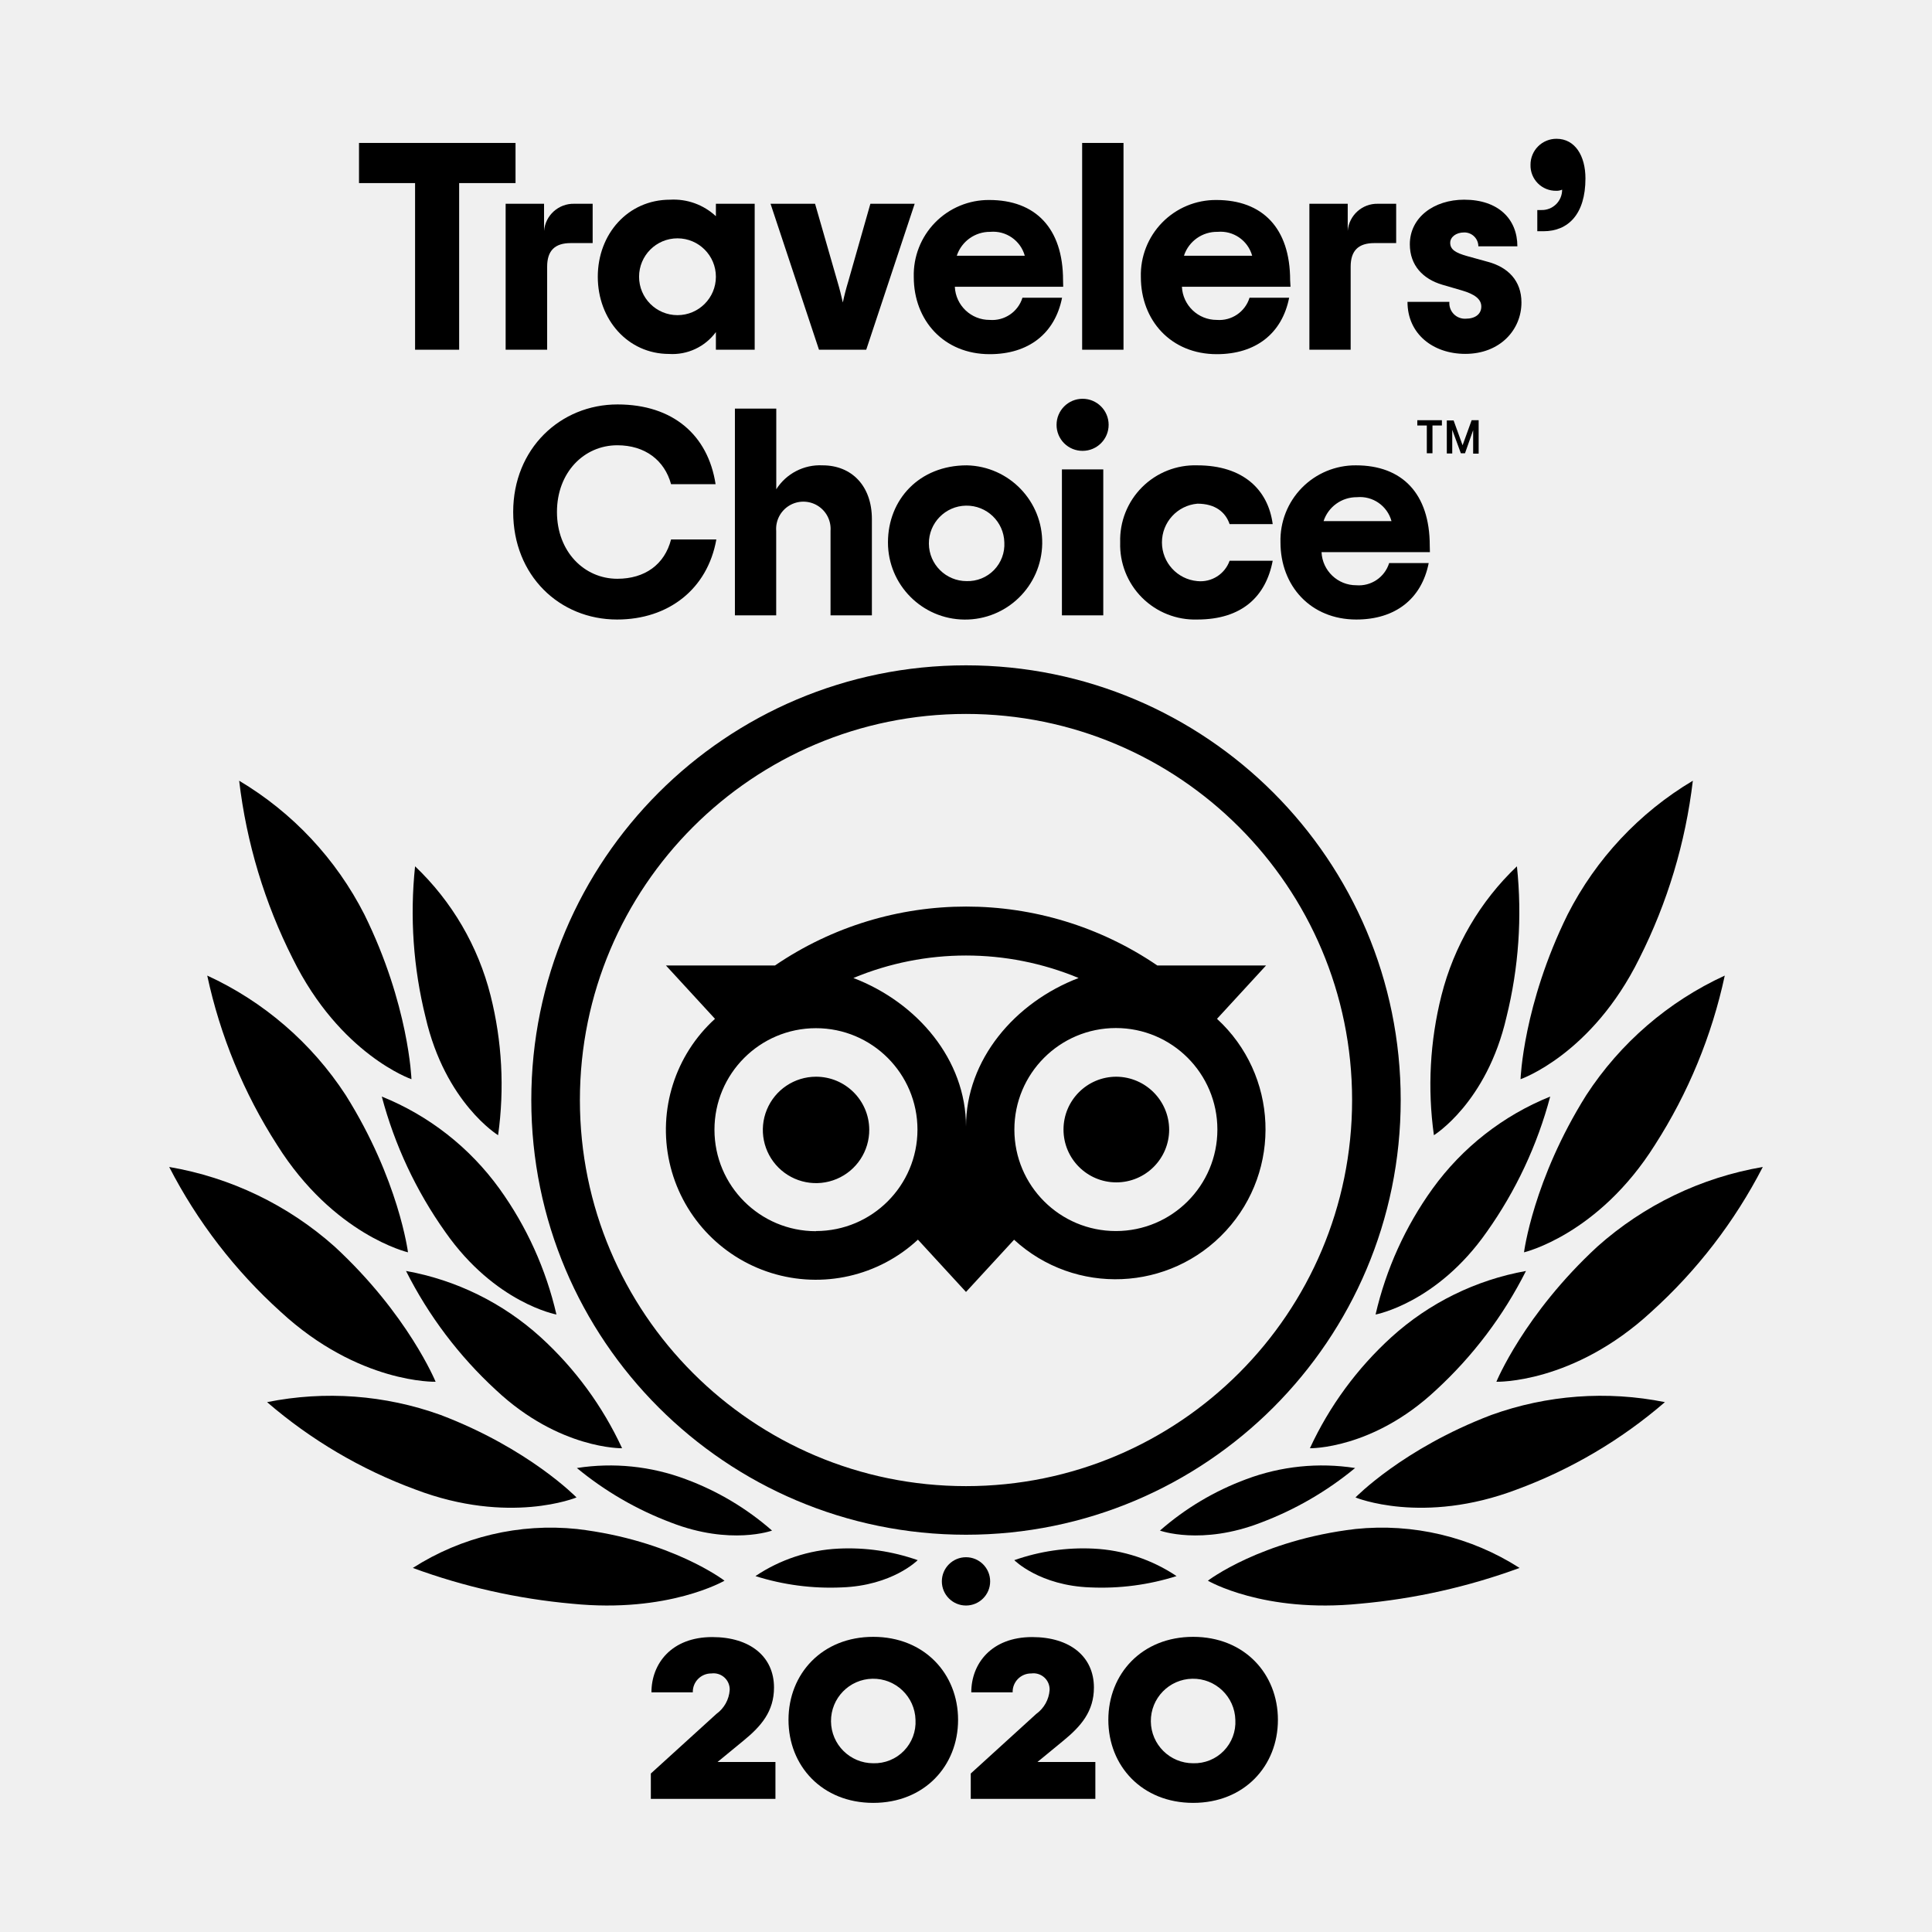
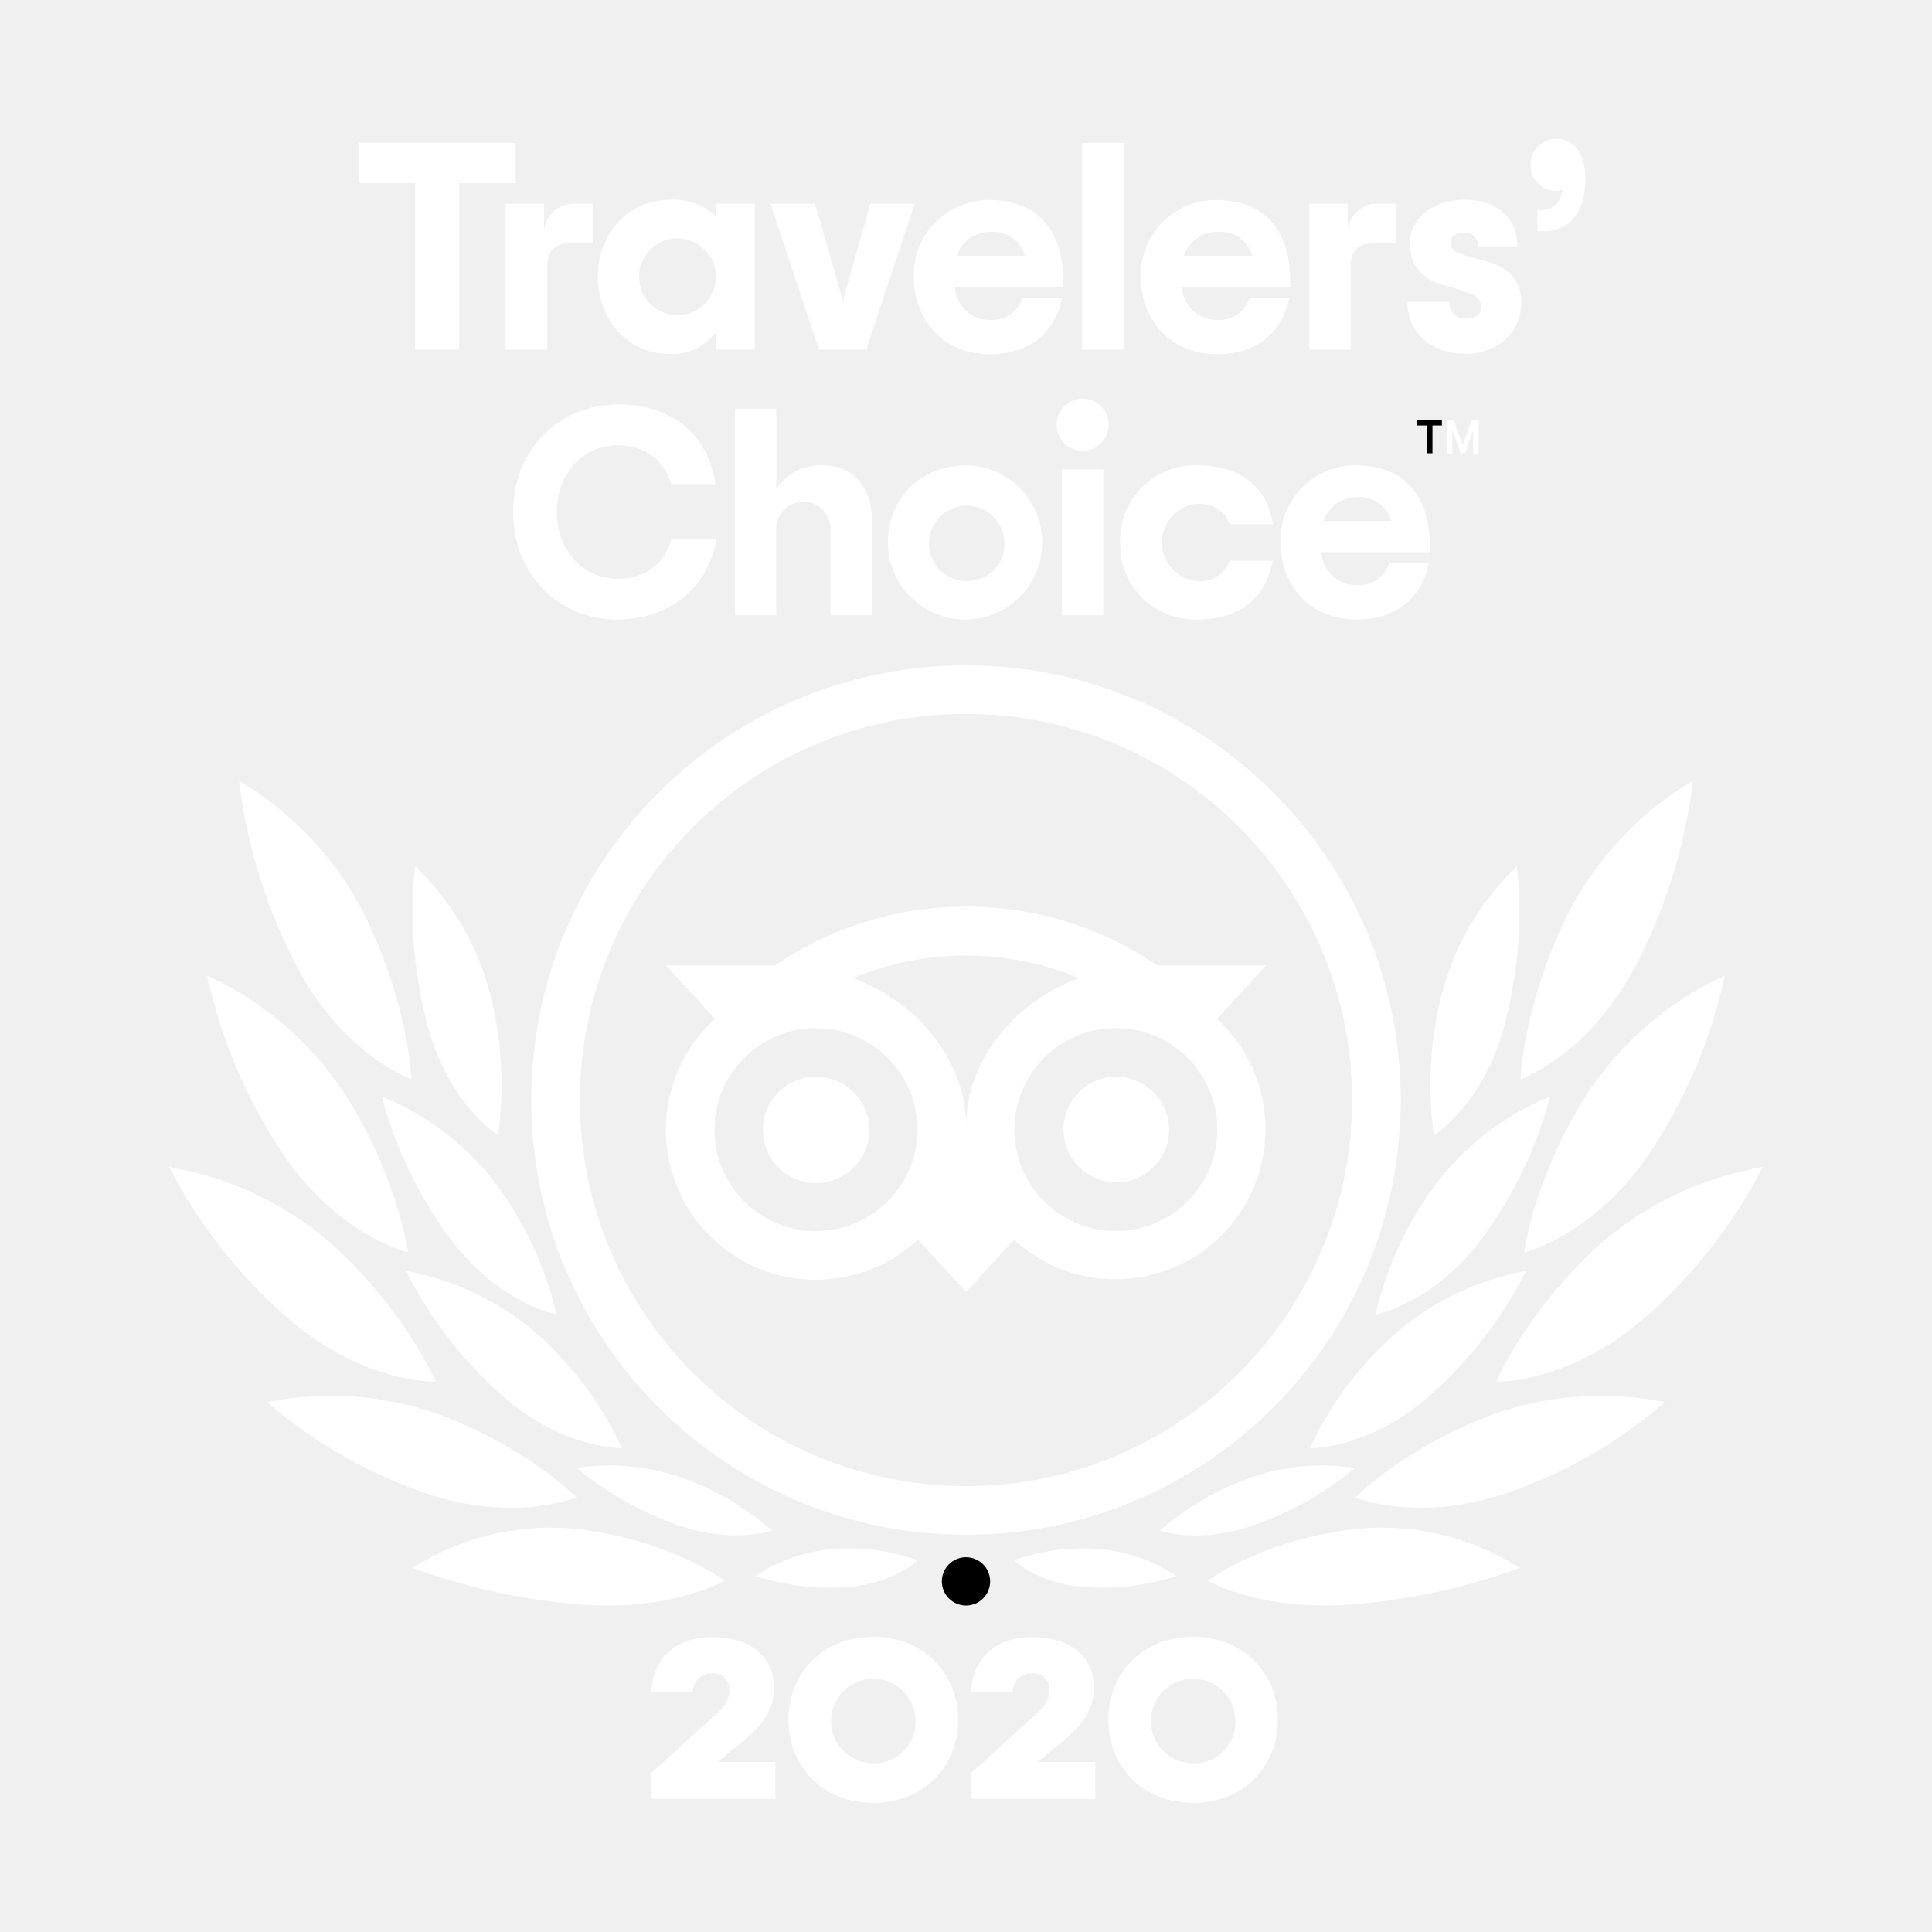
<svg xmlns="http://www.w3.org/2000/svg" viewBox="0 0 256 256">
  <defs>
    <style>.cls-1{fill:none;}</style>
  </defs>
  <g id="Layer_2" data-name="Layer 2">
    <g id="Layer_1-2" data-name="Layer 1">
      <rect class="cls-1" width="256" height="256" />
-       <path d="M86.24,235l8.69-7.9a4.27,4.27,0,0,0,1.76-3.17,2.14,2.14,0,0,0-2.42-2.19,2.44,2.44,0,0,0-2.47,2.5H86.32c0-3.8,2.66-7.32,8.06-7.32,5,0,8.18,2.58,8.18,6.69,0,3.17-1.72,5.13-4,7l-3.48,2.86h7.67v4.89H86.24Z" />
-       <path d="M104.48,227.89c0-6.11,4.46-11,11.23-11s11.24,4.89,11.24,11-4.47,11-11.24,11S104.48,234,104.48,227.89Zm16.83,0a5.6,5.6,0,1,0-5.6,5.75A5.45,5.45,0,0,0,121.31,227.89Z" />
-       <path d="M128.63,235l8.68-7.9a4.28,4.28,0,0,0,1.77-3.17,2.14,2.14,0,0,0-2.43-2.19,2.44,2.44,0,0,0-2.47,2.5H128.7c0-3.8,2.67-7.32,8.07-7.32,5,0,8.18,2.58,8.18,6.69,0,3.17-1.73,5.13-4,7l-3.48,2.86h7.67v4.89H128.63Z" />
-       <path d="M146.86,227.89c0-6.11,4.46-11,11.24-11s11.23,4.89,11.23,11-4.46,11-11.23,11S146.86,234,146.86,227.89Zm16.83,0a5.6,5.6,0,1,0-5.59,5.75A5.44,5.44,0,0,0,163.69,227.89Z" />
-       <path d="M128,88.16a57.6,57.6,0,1,0,57.6,57.6A57.6,57.6,0,0,0,128,88.16Zm0,108.76a51.16,51.16,0,1,1,51.16-51.16A51.16,51.16,0,0,1,128,196.92Zm-12.82-47.25a7.05,7.05,0,1,1-7.05-7A7.05,7.05,0,0,1,115.18,149.67Zm39.74,0a7,7,0,1,1-7-7A7.05,7.05,0,0,1,154.92,149.67ZM161.26,135l6.5-7.07H153.35a45,45,0,0,0-50.66,0H88.24l6.5,7.07a19.87,19.87,0,1,0,26.89,29.26l6.37,6.93,6.37-6.92A19.87,19.87,0,1,0,161.26,135Zm-53.13,28.14a13.45,13.45,0,1,1,13.44-13.45A13.45,13.45,0,0,1,108.13,163.12ZM128,149.28c0-8.85-6.44-16.44-14.92-19.69a38.84,38.84,0,0,1,29.84,0C134.44,132.84,128,140.43,128,149.28Zm19.87,13.84a13.45,13.45,0,1,1,13.44-13.45A13.45,13.45,0,0,1,147.87,163.12Z" />
-       <path d="M96,209.45s-7-5.37-19.55-6.85a33.85,33.85,0,0,0-21.75,5.16A82.67,82.67,0,0,0,75.8,212.5C88.57,213.79,96,209.45,96,209.45Z" />
-       <path d="M76.39,198.42s-6.28-6.47-18-10.93a42.88,42.88,0,0,0-23-1.7,63.88,63.88,0,0,0,19.63,11.57C67.49,202.11,76.39,198.42,76.39,198.42Z" />
-       <path d="M57.72,183.09s-3.66-8.94-13.39-17.92a44.08,44.08,0,0,0-21.91-10.54,67.37,67.37,0,0,0,14.77,19.19C47.55,183.39,57.72,183.09,57.72,183.09Z" />
-       <path d="M54.06,165.94s-1.21-9.61-8.25-20.83a43.67,43.67,0,0,0-18.35-15.84,67.84,67.84,0,0,0,9.25,22.43C44.21,163.64,54.06,165.94,54.06,165.94Z" />
-       <path d="M54.52,143s-.33-9.85-6.24-21.83a43.7,43.7,0,0,0-16.59-17.72A70.66,70.66,0,0,0,38.78,127C45.07,139.75,54.52,143,54.52,143Z" />
-       <path d="M82.43,191.9a46,46,0,0,0-10.81-14.73,36,36,0,0,0-17.82-8.76,55.15,55.15,0,0,0,11.92,15.78C74.12,192.07,82.43,191.9,82.43,191.9Z" />
-       <path d="M102.3,202.81A36.63,36.63,0,0,0,90.86,196a28.54,28.54,0,0,0-14.42-1.48,43.93,43.93,0,0,0,12.5,7.24C96.82,204.81,102.3,202.81,102.3,202.81Z" />
-       <path d="M121.6,206.73a27.52,27.52,0,0,0-10.5-1.53,21.61,21.61,0,0,0-11,3.64,32.94,32.94,0,0,0,11.41,1.5C118.25,210.11,121.6,206.73,121.6,206.73Z" />
-       <path d="M73.73,174.18a46.31,46.31,0,0,0-7.55-16.67A35.69,35.69,0,0,0,50.59,145.3,55.59,55.59,0,0,0,59,163.24C65.61,172.69,73.73,174.18,73.73,174.18Z" />
-       <path d="M66,150.42a48.34,48.34,0,0,0-1-18.52,35.67,35.67,0,0,0-10-17.11,57.7,57.7,0,0,0,1.39,20C59,146.13,66,150.42,66,150.42Z" />
-       <path d="M160.05,209.45s7-5.37,19.55-6.85a33.85,33.85,0,0,1,21.75,5.16,82.67,82.67,0,0,1-21.15,4.74C167.43,213.79,160.05,209.45,160.05,209.45Z" />
-       <path d="M179.61,198.42s6.28-6.47,18-10.93a42.88,42.88,0,0,1,23-1.7A63.88,63.88,0,0,1,201,197.36C188.51,202.11,179.61,198.42,179.61,198.42Z" />
-       <path d="M198.28,183.09s3.66-8.94,13.39-17.92a44.08,44.08,0,0,1,21.91-10.54,67.37,67.37,0,0,1-14.77,19.19C208.45,183.39,198.28,183.09,198.28,183.09Z" />
-       <path d="M201.94,165.94s1.21-9.61,8.25-20.83a43.67,43.67,0,0,1,18.35-15.84,67.84,67.84,0,0,1-9.25,22.43C211.79,163.64,201.94,165.94,201.94,165.94Z" />
-       <path d="M201.48,143s.33-9.85,6.24-21.83a43.7,43.7,0,0,1,16.59-17.72A70.66,70.66,0,0,1,217.22,127C210.93,139.75,201.48,143,201.48,143Z" />
-       <path d="M173.57,191.9a46,46,0,0,1,10.81-14.73,36,36,0,0,1,17.82-8.76,55.15,55.15,0,0,1-11.92,15.78C181.88,192.07,173.57,191.9,173.57,191.9Z" />
-       <path d="M153.7,202.81A36.63,36.63,0,0,1,165.14,196a28.54,28.54,0,0,1,14.42-1.48,43.93,43.93,0,0,1-12.5,7.24C159.18,204.81,153.7,202.81,153.7,202.81Z" />
-       <path d="M134.4,206.73a27.52,27.52,0,0,1,10.5-1.53,21.61,21.61,0,0,1,11,3.64,32.94,32.94,0,0,1-11.41,1.5C137.75,210.11,134.4,206.73,134.4,206.73Z" />
-       <path d="M182.27,174.18a46.31,46.31,0,0,1,7.55-16.67,35.69,35.69,0,0,1,15.59-12.21A55.59,55.59,0,0,1,197,163.24C190.39,172.69,182.27,174.18,182.27,174.18Z" />
-       <path d="M190,150.42a48.34,48.34,0,0,1,1-18.52,35.67,35.67,0,0,1,10-17.11,57.7,57.7,0,0,1-1.39,20C197,146.13,190,150.42,190,150.42Z" />
+       <path fill="white" d="M86.24,235l8.69-7.9a4.27,4.27,0,0,0,1.76-3.17,2.14,2.14,0,0,0-2.42-2.19,2.44,2.44,0,0,0-2.47,2.5H86.32c0-3.8,2.66-7.32,8.06-7.32,5,0,8.18,2.58,8.18,6.69,0,3.17-1.72,5.13-4,7l-3.48,2.86h7.67v4.89H86.24Z" />
+       <path fill="white" d="M104.48,227.89c0-6.11,4.46-11,11.23-11s11.24,4.89,11.24,11-4.47,11-11.24,11S104.48,234,104.48,227.89Zm16.83,0a5.6,5.6,0,1,0-5.6,5.75A5.45,5.45,0,0,0,121.31,227.89Z" />
+       <path fill="white" d="M128.63,235l8.68-7.9a4.28,4.28,0,0,0,1.77-3.17,2.14,2.14,0,0,0-2.43-2.19,2.44,2.44,0,0,0-2.47,2.5H128.7c0-3.8,2.67-7.32,8.07-7.32,5,0,8.18,2.58,8.18,6.69,0,3.17-1.73,5.13-4,7l-3.48,2.86h7.67v4.89H128.63Z" />
+       <path fill="white" d="M146.86,227.89c0-6.11,4.46-11,11.24-11s11.23,4.89,11.23,11-4.46,11-11.23,11S146.86,234,146.86,227.89Zm16.83,0a5.6,5.6,0,1,0-5.59,5.75A5.44,5.44,0,0,0,163.69,227.89Z" />
+       <path fill="white" d="M128,88.16a57.6,57.6,0,1,0,57.6,57.6A57.6,57.6,0,0,0,128,88.16Zm0,108.76a51.16,51.16,0,1,1,51.16-51.16A51.16,51.16,0,0,1,128,196.92Zm-12.82-47.25a7.05,7.05,0,1,1-7.05-7A7.05,7.05,0,0,1,115.18,149.67Zm39.74,0a7,7,0,1,1-7-7A7.05,7.05,0,0,1,154.92,149.67ZM161.26,135l6.5-7.07H153.35a45,45,0,0,0-50.66,0H88.24l6.5,7.07a19.87,19.87,0,1,0,26.89,29.26l6.37,6.93,6.37-6.92A19.87,19.87,0,1,0,161.26,135Zm-53.13,28.14a13.45,13.45,0,1,1,13.44-13.45A13.45,13.45,0,0,1,108.13,163.12ZM128,149.28c0-8.85-6.44-16.44-14.92-19.69a38.84,38.84,0,0,1,29.84,0C134.44,132.84,128,140.43,128,149.28Zm19.87,13.84a13.45,13.45,0,1,1,13.44-13.45A13.45,13.45,0,0,1,147.87,163.12Z" />
+       <path fill="white" d="M96,209.45s-7-5.37-19.55-6.85a33.85,33.85,0,0,0-21.75,5.16A82.67,82.67,0,0,0,75.8,212.5C88.57,213.79,96,209.45,96,209.45Z" />
+       <path fill="white" d="M76.39,198.42s-6.28-6.47-18-10.93a42.88,42.88,0,0,0-23-1.7,63.88,63.88,0,0,0,19.63,11.57C67.49,202.11,76.39,198.42,76.39,198.42Z" />
+       <path fill="white" d="M57.72,183.09s-3.66-8.94-13.39-17.92a44.08,44.08,0,0,0-21.91-10.54,67.37,67.37,0,0,0,14.77,19.19C47.55,183.39,57.72,183.09,57.72,183.09Z" />
+       <path fill="white" d="M54.06,165.94s-1.21-9.61-8.25-20.83a43.67,43.67,0,0,0-18.35-15.84,67.84,67.84,0,0,0,9.25,22.43C44.21,163.64,54.06,165.94,54.06,165.94Z" />
+       <path fill="white" d="M54.52,143s-.33-9.85-6.24-21.83a43.7,43.7,0,0,0-16.59-17.72A70.66,70.66,0,0,0,38.78,127C45.07,139.75,54.52,143,54.52,143Z" />
+       <path fill="white" d="M82.43,191.9a46,46,0,0,0-10.81-14.73,36,36,0,0,0-17.82-8.76,55.15,55.15,0,0,0,11.92,15.78C74.12,192.07,82.43,191.9,82.43,191.9Z" />
+       <path fill="white" d="M102.3,202.81A36.63,36.63,0,0,0,90.86,196a28.54,28.54,0,0,0-14.42-1.48,43.93,43.93,0,0,0,12.5,7.24C96.82,204.81,102.3,202.81,102.3,202.81Z" />
+       <path fill="white" d="M121.6,206.73a27.52,27.52,0,0,0-10.5-1.53,21.61,21.61,0,0,0-11,3.64,32.94,32.94,0,0,0,11.41,1.5C118.25,210.11,121.6,206.73,121.6,206.73Z" />
+       <path fill="white" d="M73.73,174.18a46.31,46.31,0,0,0-7.55-16.67A35.69,35.69,0,0,0,50.59,145.3,55.59,55.59,0,0,0,59,163.24C65.61,172.69,73.73,174.18,73.73,174.18Z" />
+       <path fill="white" d="M66,150.42a48.34,48.34,0,0,0-1-18.52,35.67,35.67,0,0,0-10-17.11,57.7,57.7,0,0,0,1.39,20C59,146.13,66,150.42,66,150.42Z" />
+       <path fill="white" d="M160.05,209.45s7-5.37,19.55-6.85a33.85,33.85,0,0,1,21.75,5.16,82.67,82.67,0,0,1-21.15,4.74C167.43,213.79,160.05,209.45,160.05,209.45Z" />
+       <path fill="white" d="M179.61,198.42s6.28-6.47,18-10.93a42.88,42.88,0,0,1,23-1.7A63.88,63.88,0,0,1,201,197.36C188.51,202.11,179.61,198.42,179.61,198.42Z" />
+       <path fill="white" d="M198.28,183.09s3.66-8.94,13.39-17.92a44.08,44.08,0,0,1,21.91-10.54,67.37,67.37,0,0,1-14.77,19.19C208.45,183.39,198.28,183.09,198.28,183.09Z" />
+       <path fill="white" d="M201.94,165.94s1.21-9.61,8.25-20.83a43.67,43.67,0,0,1,18.35-15.84,67.84,67.84,0,0,1-9.25,22.43C211.79,163.64,201.94,165.94,201.94,165.94Z" />
+       <path fill="white" d="M201.48,143s.33-9.85,6.24-21.83a43.7,43.7,0,0,1,16.59-17.72A70.66,70.66,0,0,1,217.22,127C210.93,139.75,201.48,143,201.48,143Z" />
+       <path fill="white" d="M173.57,191.9a46,46,0,0,1,10.81-14.73,36,36,0,0,1,17.82-8.76,55.15,55.15,0,0,1-11.92,15.78C181.88,192.07,173.57,191.9,173.57,191.9Z" />
+       <path fill="white" d="M153.7,202.81A36.63,36.63,0,0,1,165.14,196a28.54,28.54,0,0,1,14.42-1.48,43.93,43.93,0,0,1-12.5,7.24C159.18,204.81,153.7,202.81,153.7,202.81Z" />
+       <path fill="white" d="M134.4,206.73a27.52,27.52,0,0,1,10.5-1.53,21.61,21.61,0,0,1,11,3.64,32.94,32.94,0,0,1-11.41,1.5C137.75,210.11,134.4,206.73,134.4,206.73Z" />
+       <path fill="white" d="M182.27,174.18a46.31,46.31,0,0,1,7.55-16.67,35.69,35.69,0,0,1,15.59-12.21A55.59,55.59,0,0,1,197,163.24C190.39,172.69,182.27,174.18,182.27,174.18Z" />
+       <path fill="white" d="M190,150.42a48.34,48.34,0,0,1,1-18.52,35.67,35.67,0,0,1,10-17.11,57.7,57.7,0,0,1-1.39,20C197,146.13,190,150.42,190,150.42Z" />
      <circle cx="128" cy="209.54" r="3.2" />
-       <path d="M68.31,24.26H60.84V46.34H55V24.26H47.57V18.94H68.31Z" />
-       <path d="M78.53,27v5.21h-2.9c-2.11,0-3.13,1-3.13,3.13v11H67V27h5.09v3.6a3.92,3.92,0,0,1,4-3.6Z" />
-       <path d="M79.21,36.67c0-5.67,4-10.21,9.58-10.21a8.21,8.21,0,0,1,6.07,2.19V27H100V46.34H94.86V44a7.14,7.14,0,0,1-6.22,2.9C83.2,46.89,79.21,42.35,79.21,36.67Zm15.65,0a5.09,5.09,0,1,0-10.18,0,5.09,5.09,0,1,0,10.18,0Z" />
-       <path d="M102.1,27H108l2.94,10.22c.35,1.17.54,2,.74,2.86.19-.9.39-1.69.74-2.86L115.33,27h5.87l-6.42,19.34h-6.26Z" />
-       <path d="M140.88,38H126.52a4.6,4.6,0,0,0,4.62,4.39,4.19,4.19,0,0,0,4.34-2.94h5.25c-.94,4.74-4.43,7.48-9.59,7.48-6.07,0-10.06-4.47-10.06-10.22a9.93,9.93,0,0,1,10-10.21c6.1,0,9.78,3.71,9.78,10.64Zm-14.09-4.11h9a4.35,4.35,0,0,0-4.58-3.17A4.62,4.62,0,0,0,126.79,33.85Z" />
-       <path d="M143.39,18.94h5.48v27.4h-5.48Z" />
-       <path d="M171,38H156.61a4.61,4.61,0,0,0,4.62,4.39,4.19,4.19,0,0,0,4.34-2.94h5.25c-.94,4.74-4.42,7.48-9.59,7.48-6.07,0-10.06-4.47-10.06-10.22a9.93,9.93,0,0,1,10-10.21c6.11,0,9.78,3.71,9.78,10.64Zm-14.08-4.11h9a4.35,4.35,0,0,0-4.58-3.17A4.6,4.6,0,0,0,156.89,33.85Z" />
-       <path d="M185,27v5.21h-2.89c-2.12,0-3.14,1-3.14,3.13v11h-5.47V27h5.08v3.6a3.92,3.92,0,0,1,4-3.6Z" />
-       <path d="M186.5,40h5.55a2.06,2.06,0,0,0,2.16,2.23c1.29,0,2.07-.63,2.07-1.61s-.86-1.64-2.62-2.15l-2.54-.74c-2.55-.75-4.31-2.55-4.31-5.36,0-3.57,3.21-5.91,7.2-5.91,4.54,0,7.05,2.58,7.05,6.18h-5.17A1.85,1.85,0,0,0,194,30.8c-1.09,0-1.84.63-1.84,1.37,0,.9.71,1.33,2.23,1.76l2.82.78c2.59.71,4.39,2.47,4.39,5.37,0,3.64-2.86,6.81-7.44,6.81C189.9,46.89,186.5,44.26,186.5,40Z" />
-       <path d="M203.7,27.83h.51a2.68,2.68,0,0,0,2.78-2.7,1.75,1.75,0,0,1-.78.15,3.35,3.35,0,0,1-3.41-3.44,3.43,3.43,0,0,1,3.45-3.45c2.46,0,3.83,2.27,3.83,5.25,0,4.77-2.31,7-5.56,7h-.82Z" />
-       <path d="M68,67.84c0-8.41,6.27-14.25,13.82-14.25,7.36,0,12,4.07,13,10.57H88.92C88.06,61,85.48,59,81.8,59c-4.42,0-8,3.6-8,8.84s3.6,8.85,8,8.85c3.64,0,6.26-1.88,7.12-5.21h6c-1.17,6.58-6.34,10.61-13.15,10.61C74.13,82.09,68,76.26,68,67.84Z" />
-       <path d="M97.38,54.14h5.48V64.83A6.86,6.86,0,0,1,109,61.66c3.83,0,6.53,2.7,6.53,7.12V81.54h-5.48V70.35a3.61,3.61,0,1,0-7.2,0V81.54H97.38Z" />
-       <path d="M117.66,71.87c0-5.67,4.14-10.21,10.45-10.21a10.22,10.22,0,1,1-10.45,10.21Zm15.42,0a5,5,0,1,0-5,5.13A4.86,4.86,0,0,0,133.08,71.87Z" />
-       <path d="M140,56.29a3.45,3.45,0,1,1,3.45,3.45A3.43,3.43,0,0,1,140,56.29Zm.71,5.91h5.48V81.54h-5.48Z" />
-       <path d="M148.43,71.87a9.91,9.91,0,0,1,10.21-10.21c6.11,0,9.4,3.25,10,7.79h-5.71c-.55-1.61-1.92-2.71-4.27-2.71a5.15,5.15,0,0,0,0,10.26,4.09,4.09,0,0,0,4.27-2.7h5.71c-.9,4.73-4.07,7.79-10,7.79A9.91,9.91,0,0,1,148.43,71.87Z" />
-       <path d="M189.47,73.16H175.11a4.6,4.6,0,0,0,4.61,4.39,4.2,4.2,0,0,0,4.35-2.94h5.24c-.94,4.74-4.42,7.48-9.59,7.48-6.06,0-10.05-4.46-10.05-10.22a9.93,9.93,0,0,1,10-10.21c6.1,0,9.78,3.71,9.78,10.64Zm-14.09-4.11h9a4.33,4.33,0,0,0-4.58-3.17A4.61,4.61,0,0,0,175.38,69.05Z" />
+       <path fill="white" d="M68.31,24.26H60.84V46.34H55V24.26H47.57V18.94H68.31Z" />
+       <path fill="white" d="M78.53,27v5.21h-2.9c-2.11,0-3.13,1-3.13,3.13v11H67V27h5.09v3.6a3.92,3.92,0,0,1,4-3.6Z" />
+       <path fill="white" d="M79.21,36.67c0-5.67,4-10.21,9.58-10.21a8.21,8.21,0,0,1,6.07,2.19V27H100V46.34H94.86V44a7.14,7.14,0,0,1-6.22,2.9C83.2,46.89,79.21,42.35,79.21,36.67Zm15.65,0a5.09,5.09,0,1,0-10.18,0,5.09,5.09,0,1,0,10.18,0Z" />
+       <path fill="white" d="M102.1,27H108l2.94,10.22c.35,1.17.54,2,.74,2.86.19-.9.39-1.69.74-2.86L115.33,27h5.87l-6.42,19.34h-6.26Z" />
+       <path fill="white" d="M140.88,38H126.52a4.6,4.6,0,0,0,4.62,4.39,4.19,4.19,0,0,0,4.34-2.94h5.25c-.94,4.74-4.43,7.48-9.59,7.48-6.07,0-10.06-4.47-10.06-10.22a9.93,9.93,0,0,1,10-10.21c6.1,0,9.78,3.71,9.78,10.64Zm-14.09-4.11h9a4.35,4.35,0,0,0-4.58-3.17A4.62,4.62,0,0,0,126.79,33.85Z" />
+       <path fill="white" d="M143.39,18.94h5.48v27.4h-5.48Z" />
+       <path fill="white" d="M171,38H156.61a4.61,4.61,0,0,0,4.62,4.39,4.19,4.19,0,0,0,4.34-2.94h5.25c-.94,4.74-4.42,7.48-9.59,7.48-6.07,0-10.06-4.47-10.06-10.22a9.93,9.93,0,0,1,10-10.21c6.11,0,9.78,3.71,9.78,10.64Zm-14.08-4.11h9a4.35,4.35,0,0,0-4.58-3.17A4.6,4.6,0,0,0,156.89,33.85Z" />
+       <path fill="white" d="M185,27v5.21h-2.89c-2.12,0-3.14,1-3.14,3.13v11h-5.47V27h5.08v3.6a3.92,3.92,0,0,1,4-3.6Z" />
+       <path fill="white" d="M186.5,40h5.55a2.06,2.06,0,0,0,2.16,2.23c1.29,0,2.07-.63,2.07-1.61s-.86-1.64-2.62-2.15l-2.54-.74c-2.55-.75-4.31-2.55-4.31-5.36,0-3.57,3.21-5.91,7.2-5.91,4.54,0,7.05,2.58,7.05,6.18h-5.17A1.85,1.85,0,0,0,194,30.8c-1.09,0-1.84.63-1.84,1.37,0,.9.71,1.33,2.23,1.76l2.82.78c2.59.71,4.39,2.47,4.39,5.37,0,3.64-2.86,6.81-7.44,6.81C189.9,46.89,186.5,44.26,186.5,40Z" />
+       <path fill="white" d="M203.7,27.83h.51a2.68,2.68,0,0,0,2.78-2.7,1.75,1.75,0,0,1-.78.15,3.35,3.35,0,0,1-3.41-3.44,3.43,3.43,0,0,1,3.45-3.45c2.46,0,3.83,2.27,3.83,5.25,0,4.77-2.31,7-5.56,7h-.82Z" />
+       <path fill="white" d="M68,67.84c0-8.41,6.27-14.25,13.82-14.25,7.36,0,12,4.07,13,10.57H88.92C88.06,61,85.48,59,81.8,59c-4.42,0-8,3.6-8,8.84s3.6,8.85,8,8.85c3.64,0,6.26-1.88,7.12-5.21h6c-1.17,6.58-6.34,10.61-13.15,10.61C74.13,82.09,68,76.26,68,67.84Z" />
+       <path fill="white" d="M97.38,54.14h5.48V64.83A6.86,6.86,0,0,1,109,61.66c3.83,0,6.53,2.7,6.53,7.12V81.54h-5.48V70.35a3.61,3.61,0,1,0-7.2,0V81.54H97.38Z" />
+       <path fill="white" d="M117.66,71.87c0-5.67,4.14-10.21,10.45-10.21a10.22,10.22,0,1,1-10.45,10.21Zm15.42,0a5,5,0,1,0-5,5.13A4.86,4.86,0,0,0,133.08,71.87Z" />
+       <path fill="white" d="M140,56.29a3.45,3.45,0,1,1,3.45,3.45A3.43,3.43,0,0,1,140,56.29Zm.71,5.91h5.48V81.54h-5.48Z" />
+       <path fill="white" d="M148.43,71.87a9.91,9.91,0,0,1,10.21-10.21c6.11,0,9.4,3.25,10,7.79h-5.71c-.55-1.61-1.92-2.71-4.27-2.71a5.15,5.15,0,0,0,0,10.26,4.09,4.09,0,0,0,4.27-2.7h5.71c-.9,4.73-4.07,7.79-10,7.79A9.91,9.91,0,0,1,148.43,71.87Z" />
+       <path fill="white" d="M189.47,73.16H175.11a4.6,4.6,0,0,0,4.61,4.39,4.2,4.2,0,0,0,4.35-2.94h5.24c-.94,4.74-4.42,7.48-9.59,7.48-6.06,0-10.05-4.46-10.05-10.22a9.93,9.93,0,0,1,10-10.21c6.1,0,9.78,3.71,9.78,10.64Zm-14.09-4.11h9a4.33,4.33,0,0,0-4.58-3.17A4.61,4.61,0,0,0,175.38,69.05Z" />
      <polygon points="187.8 55.68 191.06 55.68 191.06 56.38 189.81 56.38 189.81 60.06 189.06 60.06 189.06 56.38 187.8 56.38 187.8 55.68" />
-       <path d="M193.8,59l-1.19-3.29h-.9v4.38h.72V57.62c0-.24,0-.44,0-.67l1.14,3.11h.55L195.2,57c0,.23,0,.43,0,.67v2.44h.73V55.68H195Z" />
+       <path fill="white" d="M193.8,59l-1.19-3.29h-.9v4.38h.72V57.62c0-.24,0-.44,0-.67l1.14,3.11h.55L195.2,57c0,.23,0,.43,0,.67v2.44h.73V55.68H195Z" />
    </g>
  </g>
</svg>
